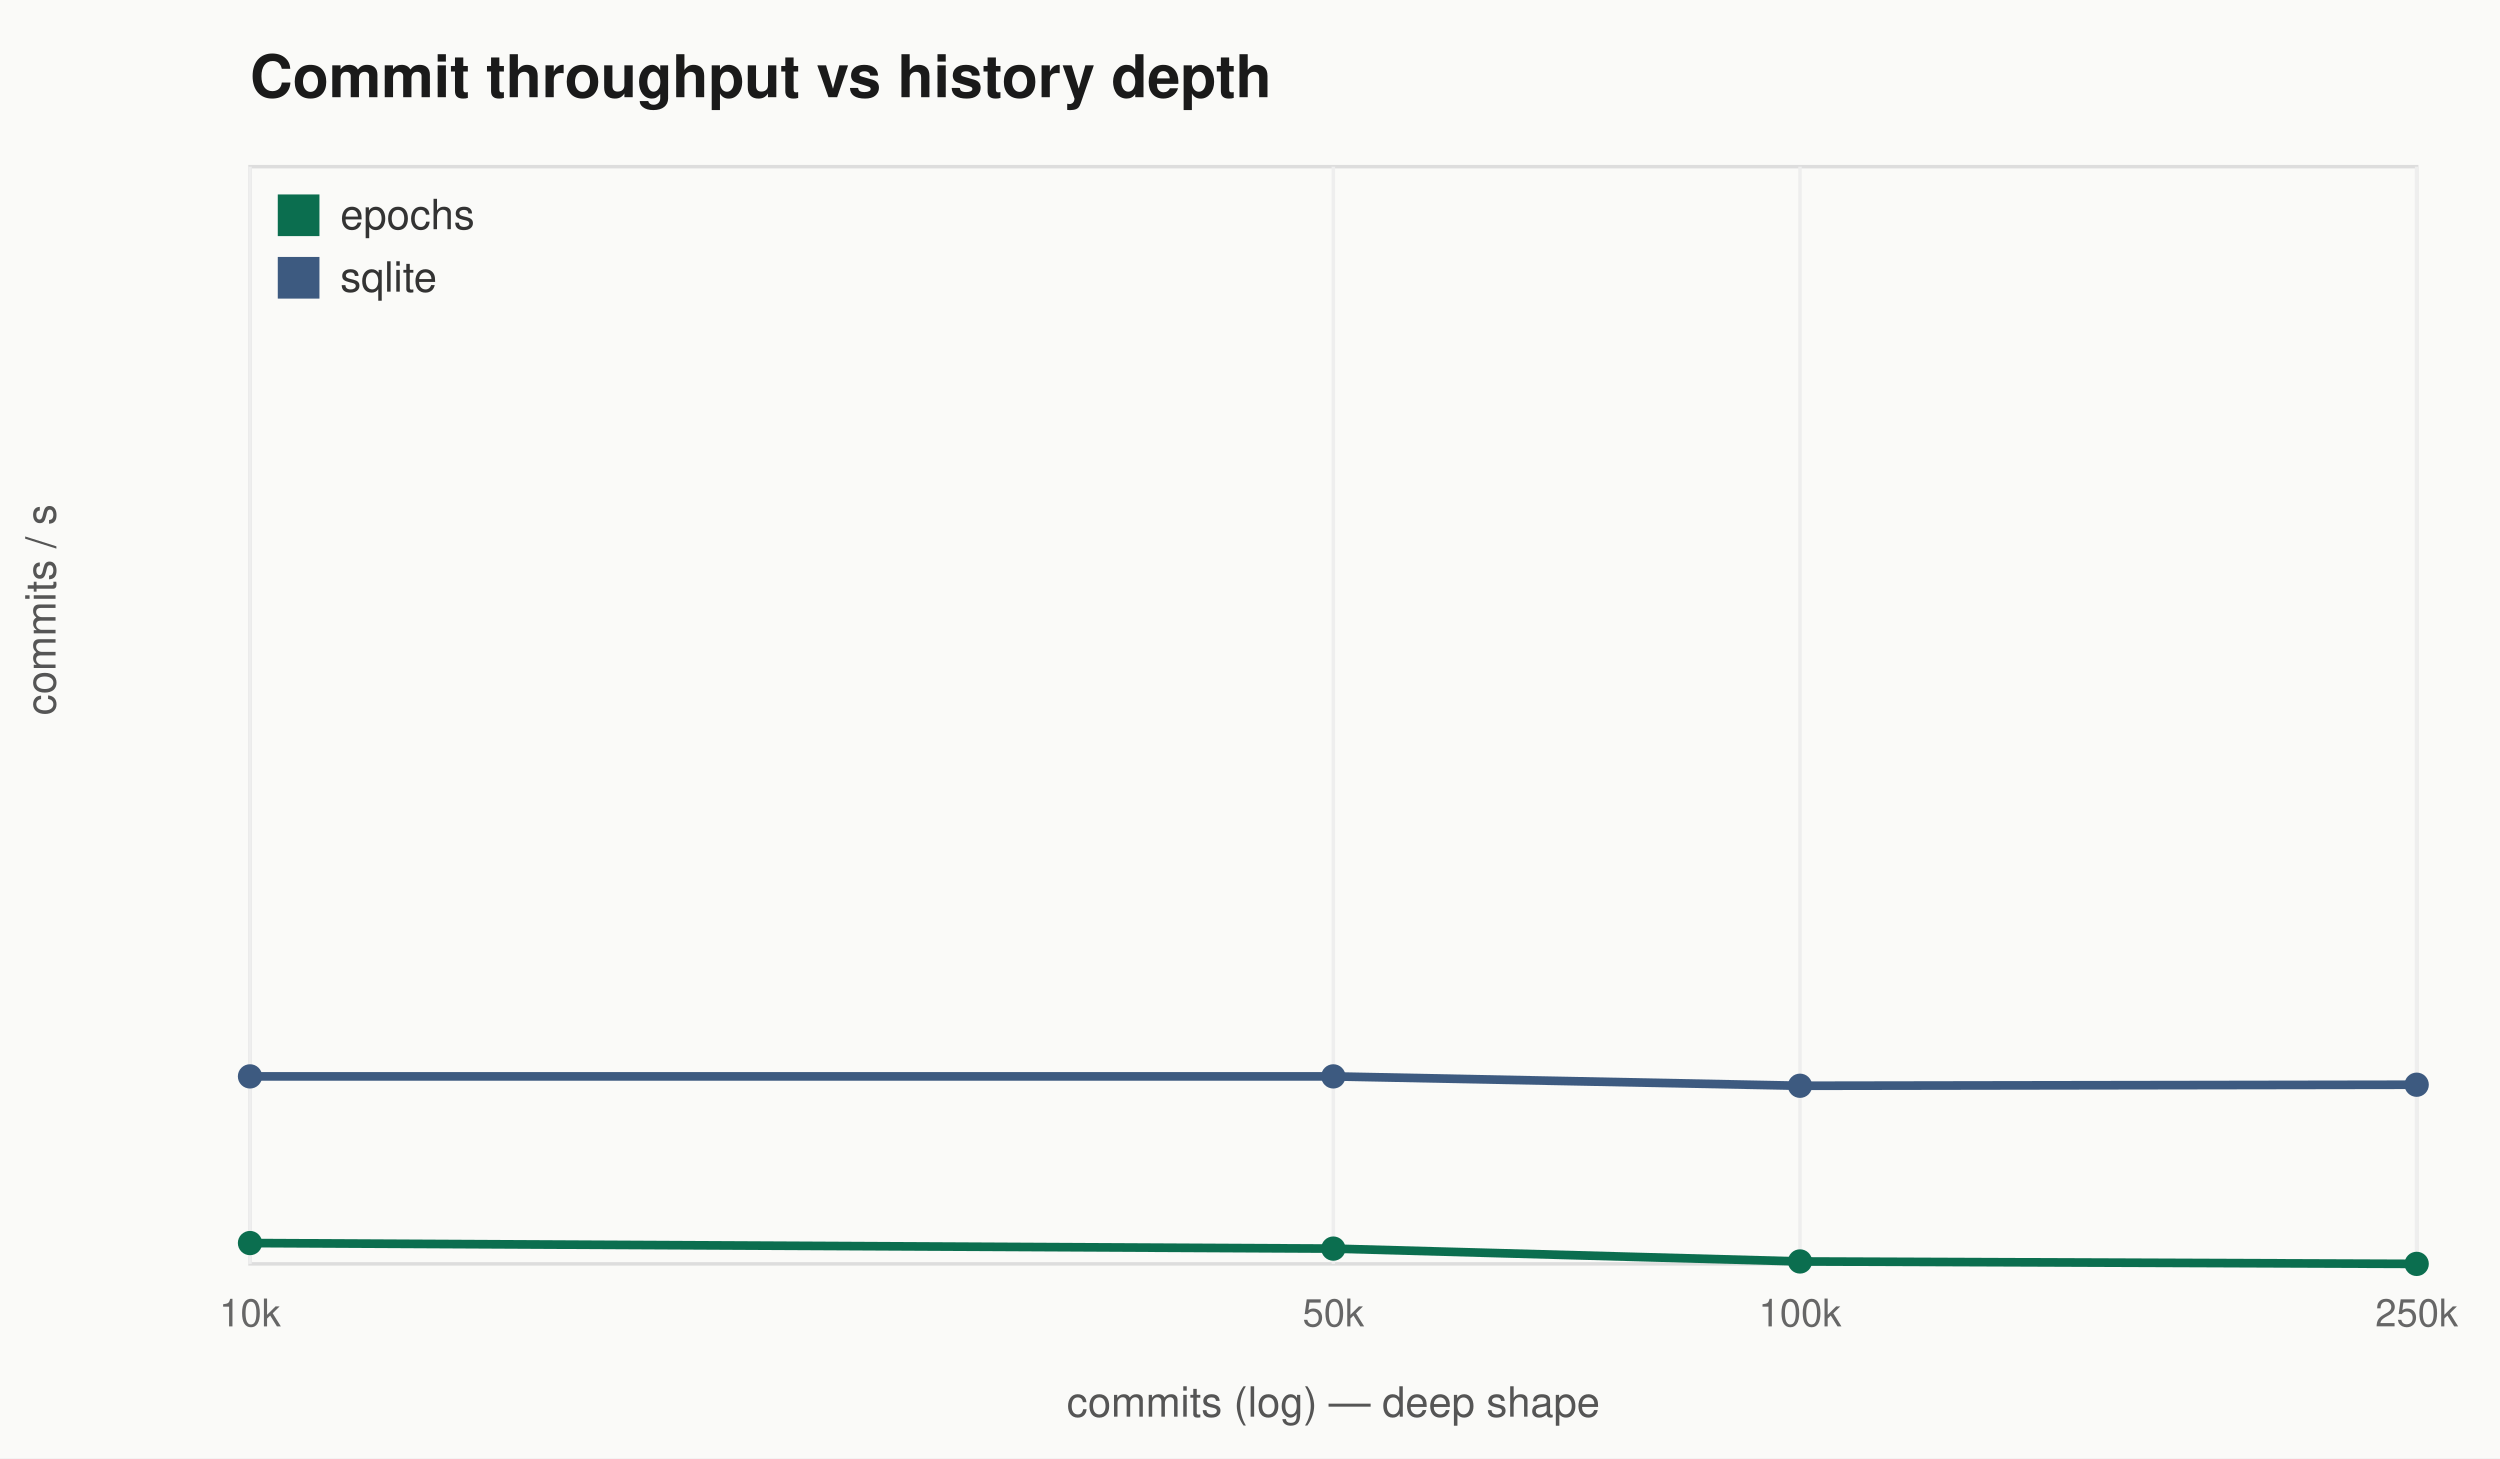
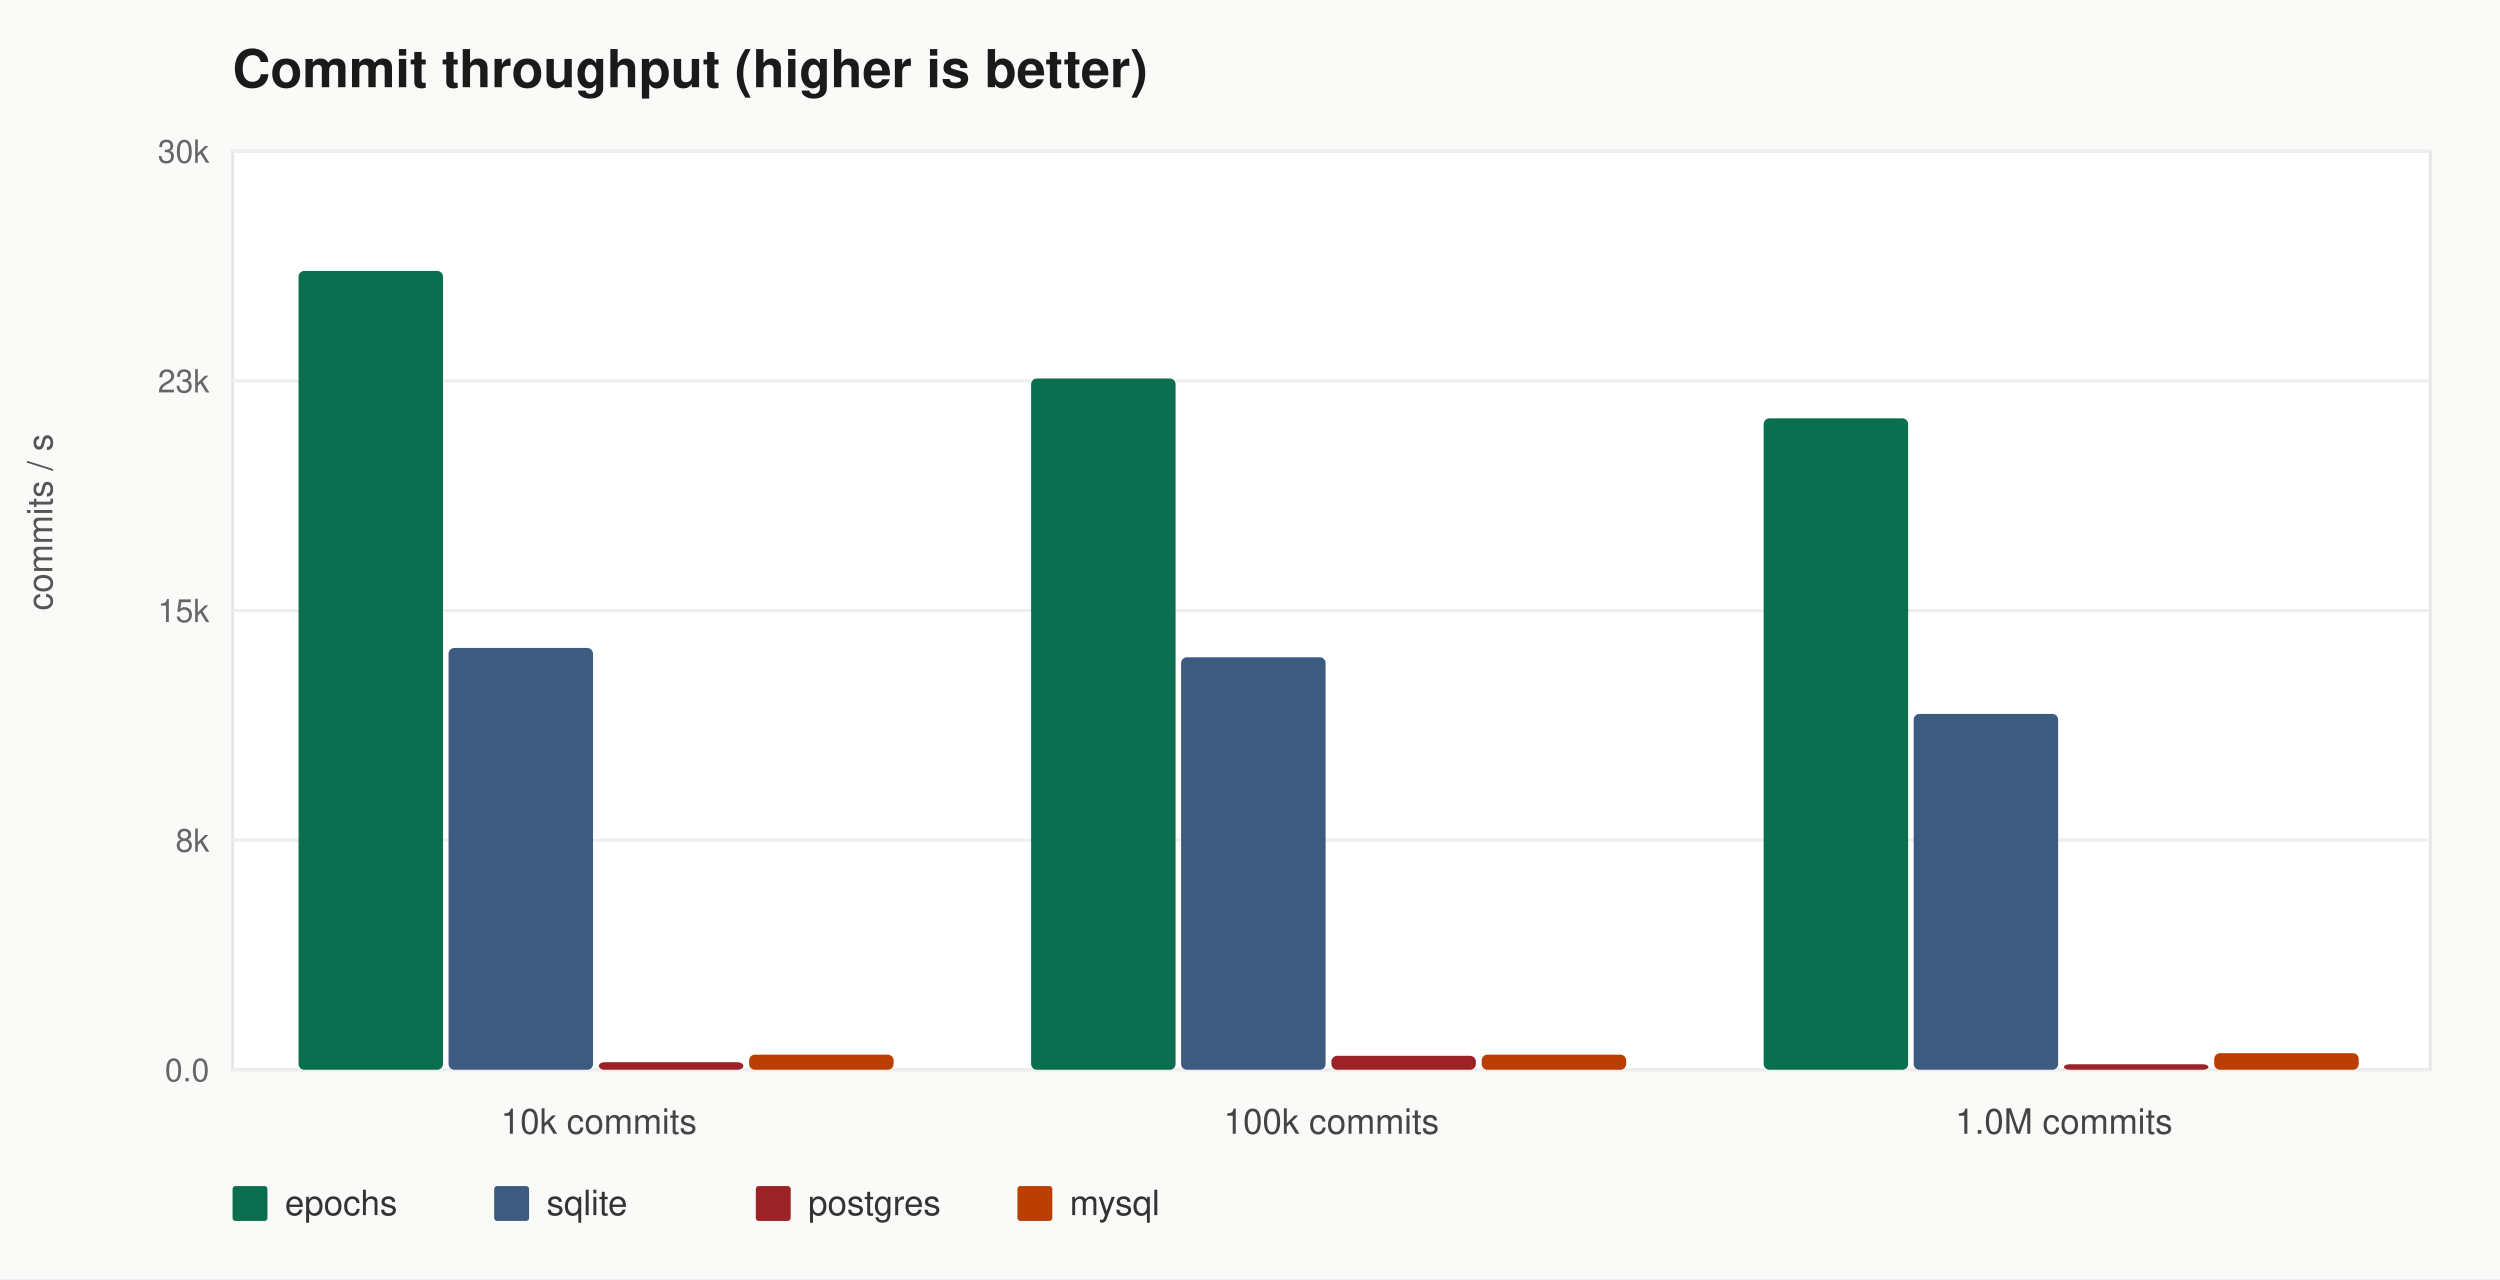
- <svg xmlns="http://www.w3.org/2000/svg" width="720" height="420" viewBox="0 0 720 420">
+ <svg xmlns="http://www.w3.org/2000/svg" width="860" height="440" viewBox="0 0 860 440">
  <rect width="100%" height="100%" fill="#FAFAF8" />
-   <text x="72" y="28" font-family="IBM Plex Sans, Helvetica, Arial, sans-serif" font-size="17" font-weight="600" fill="#1a1a1a">Commit throughput vs history depth</text>
-   <text x="16" y="206.0" font-family="IBM Plex Sans, Helvetica, Arial, sans-serif" font-size="12" fill="#555" transform="rotate(-90 16,206.0)">commits / s</text>
-   <text x="384.0" y="408" text-anchor="middle" font-family="IBM Plex Sans, Helvetica, Arial, sans-serif" font-size="12" fill="#555">commits (log) — deep shape</text>
-   <rect x="72" y="48" width="624" height="316" fill="none" stroke="#ddd" />
-   <line x1="72.0" y1="48" x2="72.0" y2="364" stroke="#eee" />
-   <text x="72.0" y="382" text-anchor="middle" font-family="IBM Plex Sans, Helvetica, Arial, sans-serif" font-size="11" fill="#666">10k</text>
-   <line x1="384.0" y1="48" x2="384.0" y2="364" stroke="#eee" />
-   <text x="384.0" y="382" text-anchor="middle" font-family="IBM Plex Sans, Helvetica, Arial, sans-serif" font-size="11" fill="#666">50k</text>
-   <line x1="518.4" y1="48" x2="518.4" y2="364" stroke="#eee" />
-   <text x="518.4" y="382" text-anchor="middle" font-family="IBM Plex Sans, Helvetica, Arial, sans-serif" font-size="11" fill="#666">100k</text>
-   <line x1="696.0" y1="48" x2="696.0" y2="364" stroke="#eee" />
-   <text x="696.0" y="382" text-anchor="middle" font-family="IBM Plex Sans, Helvetica, Arial, sans-serif" font-size="11" fill="#666">250k</text>
-   <path d="M 72.0,358.0 L 384.0,359.6 L 518.4,363.3 L 696.0,364.0" fill="none" stroke="#0B6E4F" stroke-width="2.5" />
-   <circle cx="72.0" cy="358.0" r="3.5" fill="#0B6E4F" />
-   <circle cx="384.0" cy="359.6" r="3.5" fill="#0B6E4F" />
-   <circle cx="518.4" cy="363.3" r="3.5" fill="#0B6E4F" />
-   <circle cx="696.0" cy="364.0" r="3.5" fill="#0B6E4F" />
-   <rect x="80" y="56" width="12" height="12" fill="#0B6E4F" />
-   <text x="98" y="66" font-family="IBM Plex Sans, Helvetica, Arial, sans-serif" font-size="12" fill="#333">epochs</text>
-   <path d="M 72.0,310.0 L 384.0,310.0 L 518.4,312.7 L 696.0,312.4" fill="none" stroke="#3D5A80" stroke-width="2.5" />
-   <circle cx="72.0" cy="310.0" r="3.5" fill="#3D5A80" />
-   <circle cx="384.0" cy="310.0" r="3.5" fill="#3D5A80" />
-   <circle cx="518.4" cy="312.7" r="3.5" fill="#3D5A80" />
-   <circle cx="696.0" cy="312.4" r="3.5" fill="#3D5A80" />
-   <rect x="80" y="74" width="12" height="12" fill="#3D5A80" />
-   <text x="98" y="84" font-family="IBM Plex Sans, Helvetica, Arial, sans-serif" font-size="12" fill="#333">sqlite</text>
+   <text x="80" y="30" font-family="IBM Plex Sans, Helvetica, Arial, sans-serif" font-size="18" font-weight="600" fill="#1a1a1a">Commit throughput (higher is better)</text>
+   <text x="18" y="210.0" font-family="IBM Plex Sans, Helvetica, Arial, sans-serif" font-size="12" fill="#555" transform="rotate(-90 18,210.0)">commits / s</text>
+   <rect x="80" y="52" width="756" height="316" fill="#fff" stroke="#e5e5e5" />
+   <line x1="80" y1="368.0" x2="836" y2="368.0" stroke="#eee" />
+   <text x="72" y="372.0" text-anchor="end" font-family="IBM Plex Sans, Helvetica, Arial, sans-serif" font-size="11" fill="#666">0.0</text>
+   <line x1="80" y1="289.0" x2="836" y2="289.0" stroke="#eee" />
+   <text x="72" y="293.0" text-anchor="end" font-family="IBM Plex Sans, Helvetica, Arial, sans-serif" font-size="11" fill="#666">8k</text>
+   <line x1="80" y1="210.0" x2="836" y2="210.0" stroke="#eee" />
+   <text x="72" y="214.0" text-anchor="end" font-family="IBM Plex Sans, Helvetica, Arial, sans-serif" font-size="11" fill="#666">15k</text>
+   <line x1="80" y1="131.0" x2="836" y2="131.0" stroke="#eee" />
+   <text x="72" y="135.0" text-anchor="end" font-family="IBM Plex Sans, Helvetica, Arial, sans-serif" font-size="11" fill="#666">23k</text>
+   <line x1="80" y1="52.0" x2="836" y2="52.0" stroke="#eee" />
+   <text x="72" y="56.0" text-anchor="end" font-family="IBM Plex Sans, Helvetica, Arial, sans-serif" font-size="11" fill="#666">30k</text>
+   <rect x="102.7" y="93.2" width="49.7" height="274.8" fill="#0B6E4F" rx="2" />
+   <rect x="154.3" y="222.9" width="49.7" height="145.1" fill="#3D5A80" rx="2" />
+   <rect x="206.0" y="365.4" width="49.7" height="2.6" fill="#9B2226" rx="2" />
+   <rect x="257.7" y="362.8" width="49.7" height="5.2" fill="#BB3E03" rx="2" />
+   <text x="206.0" y="390" text-anchor="middle" font-family="IBM Plex Sans, Helvetica, Arial, sans-serif" font-size="12" fill="#444">10k commits</text>
+   <rect x="354.7" y="130.2" width="49.7" height="237.8" fill="#0B6E4F" rx="2" />
+   <rect x="406.3" y="226.1" width="49.7" height="141.9" fill="#3D5A80" rx="2" />
+   <rect x="458.0" y="363.2" width="49.7" height="4.8" fill="#9B2226" rx="2" />
+   <rect x="509.7" y="362.8" width="49.7" height="5.2" fill="#BB3E03" rx="2" />
+   <text x="458.0" y="390" text-anchor="middle" font-family="IBM Plex Sans, Helvetica, Arial, sans-serif" font-size="12" fill="#444">100k commits</text>
+   <rect x="606.7" y="143.9" width="49.7" height="224.1" fill="#0B6E4F" rx="2" />
+   <rect x="658.3" y="245.6" width="49.7" height="122.4" fill="#3D5A80" rx="2" />
+   <rect x="710.0" y="366.1" width="49.7" height="1.9" fill="#9B2226" rx="2" />
+   <rect x="761.7" y="362.3" width="49.7" height="5.7" fill="#BB3E03" rx="2" />
+   <text x="710.0" y="390" text-anchor="middle" font-family="IBM Plex Sans, Helvetica, Arial, sans-serif" font-size="12" fill="#444">1.0M commits</text>
+   <rect x="80" y="408" width="12" height="12" fill="#0B6E4F" rx="1" />
+   <text x="98" y="418" font-family="IBM Plex Sans, Helvetica, Arial, sans-serif" font-size="12" fill="#333">epochs</text>
+   <rect x="170" y="408" width="12" height="12" fill="#3D5A80" rx="1" />
+   <text x="188" y="418" font-family="IBM Plex Sans, Helvetica, Arial, sans-serif" font-size="12" fill="#333">sqlite</text>
+   <rect x="260" y="408" width="12" height="12" fill="#9B2226" rx="1" />
+   <text x="278" y="418" font-family="IBM Plex Sans, Helvetica, Arial, sans-serif" font-size="12" fill="#333">postgres</text>
+   <rect x="350" y="408" width="12" height="12" fill="#BB3E03" rx="1" />
+   <text x="368" y="418" font-family="IBM Plex Sans, Helvetica, Arial, sans-serif" font-size="12" fill="#333">mysql</text>
</svg>
